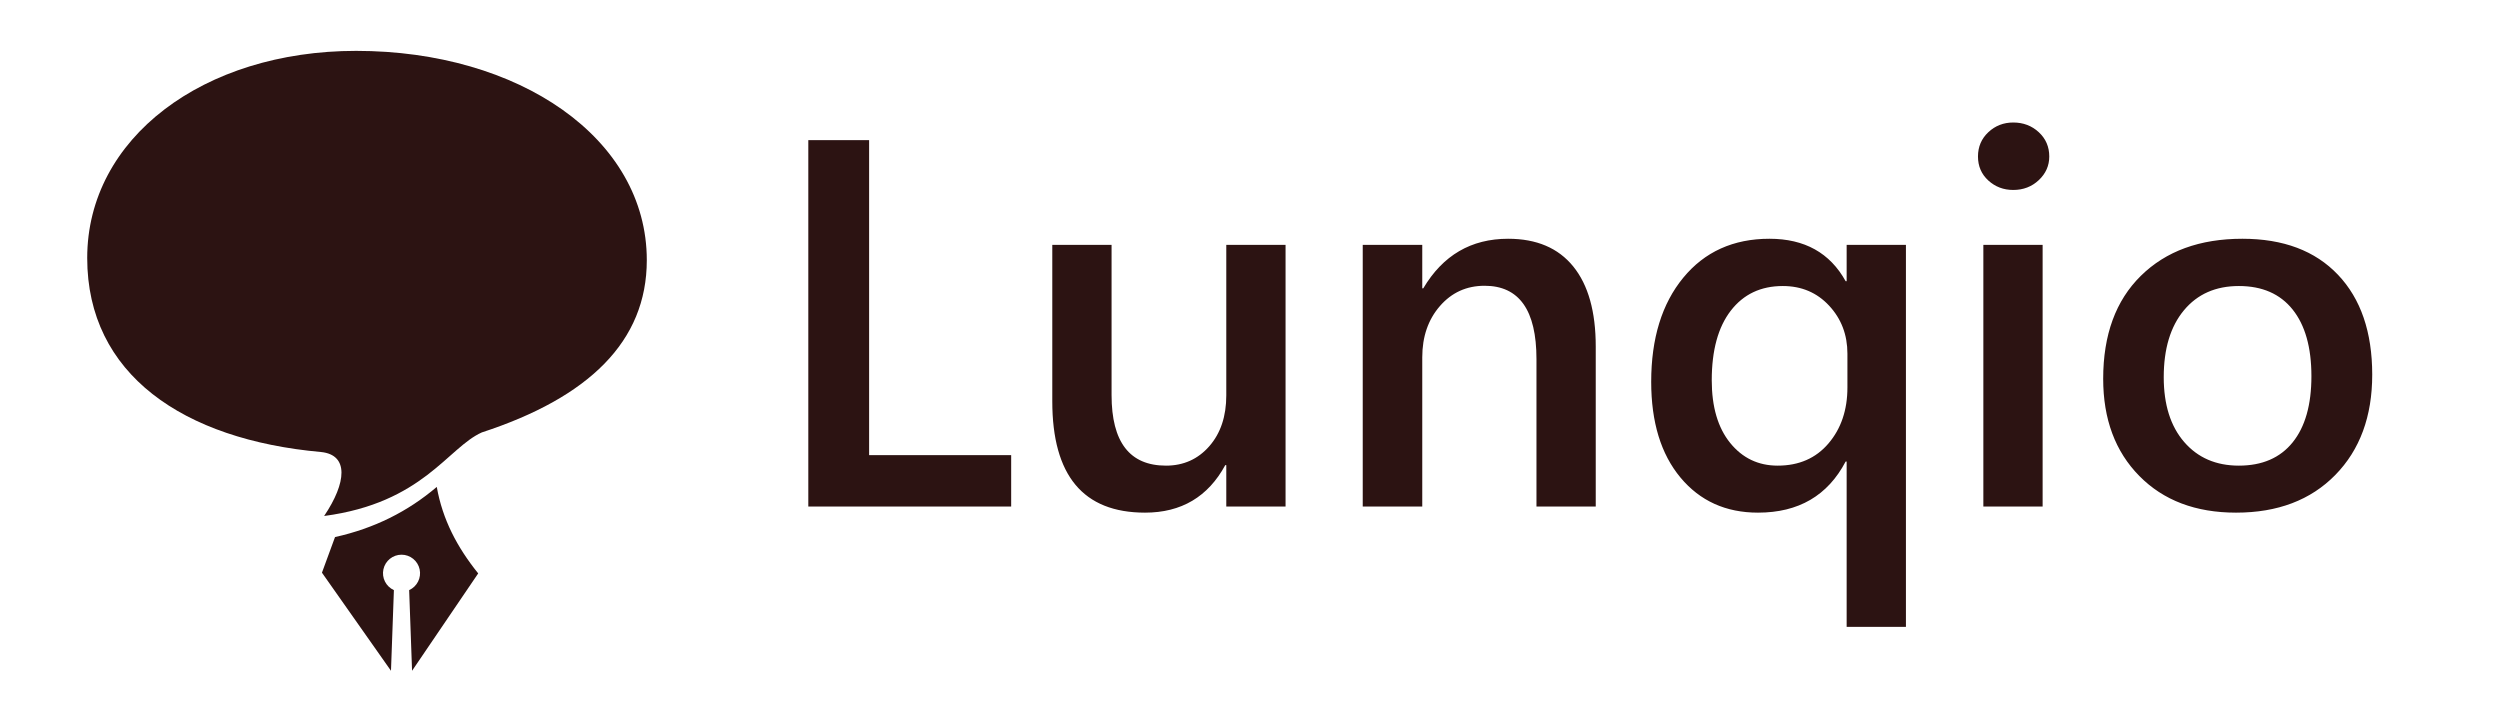
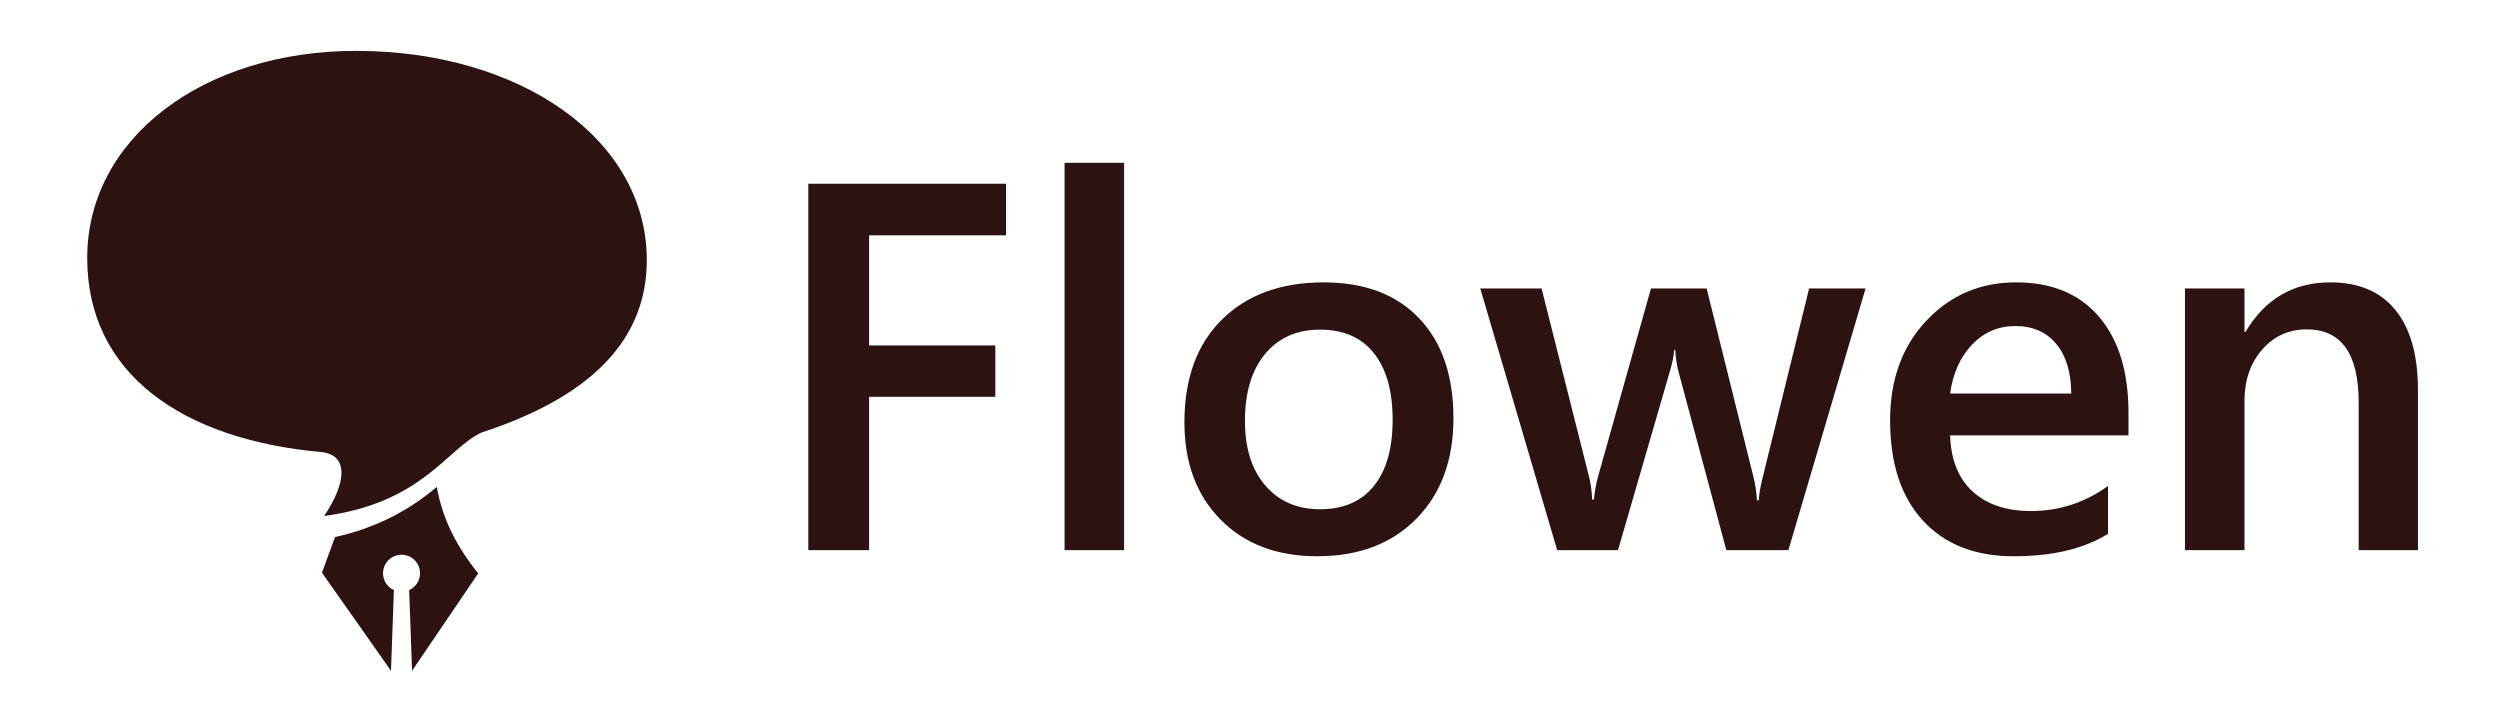
<svg xmlns="http://www.w3.org/2000/svg" width="344" height="100" viewBox="0 0 344 100">
  <path fill="#2C1312" fill-rule="evenodd" d="M49 7C28 7 12 19 12 35.5c0 16 13.2 25 32.2 26.7 3.8.4 3.5 4.2.4 8.8 13.6-1.8 17-9.4 21.7-11.5C81 54.7 89 47 89 35.8 89 19 71.4 7 49 7Z M46.1 73.9c5.4-1.2 10-3.5 14-6.9.8 4.5 2.8 8.3 5.7 11.9l-9.1 13.4-.4-11.1a2.55 2.55 0 1 0-2.1 0l-.4 11.1-9.5-13.5Z" />
-   <path transform="translate(105,-8)" fill="#2C1312" fill-rule="nonzero" d="M203.066,47.357C199.879,47.357 197.359,48.47 195.508,50.697 193.656,52.923 192.73,55.994 192.73,59.908 192.73,63.681 193.668,66.652 195.543,68.82 197.418,70.988 199.926,72.072 203.066,72.072 206.277,72.072 208.744,71.005 210.467,68.872 212.189,66.74 213.051,63.704 213.051,59.767 213.051,55.806 212.189,52.747 210.467,50.591 208.744,48.435 206.277,47.357 203.066,47.357z M140.31,47.357C137.287,47.357 134.902,48.488 133.156,50.749 131.41,53.011 130.537,56.204 130.537,60.329 130.537,63.986 131.381,66.857 133.068,68.943 134.756,71.029 136.935,72.072 139.607,72.072 142.537,72.072 144.869,71.052 146.603,69.013 148.338,66.974 149.205,64.408 149.205,61.314L149.205,56.673C149.205,54.072 148.367,51.869 146.691,50.064 145.015,48.259 142.889,47.357 140.31,47.357z M167.909,41.697L176.065,41.697 176.065,77.697 167.909,77.697 167.909,41.697z M39.795,41.697L47.952,41.697 47.952,62.369C47.952,68.837 50.448,72.072 55.44,72.072 57.854,72.072 59.84,71.181 61.399,69.4 62.958,67.619 63.737,65.287 63.737,62.404L63.737,41.697 71.893,41.697 71.893,77.697 63.737,77.697 63.737,72.001 63.596,72.001C61.229,76.361 57.549,78.54 52.557,78.54 44.049,78.54 39.795,73.431 39.795,63.212L39.795,41.697z M203.558,40.853C209.183,40.853 213.566,42.505 216.707,45.81 219.848,49.115 221.418,53.697 221.418,59.556 221.418,65.298 219.724,69.898 216.338,73.355 212.951,76.812 208.398,78.54 202.68,78.54 197.125,78.54 192.689,76.859 189.373,73.495 186.056,70.132 184.398,65.673 184.398,60.119 184.398,54.072 186.127,49.349 189.584,45.951 193.041,42.552 197.699,40.853 203.558,40.853z M138.482,40.853C143.31,40.853,146.803,42.798,148.959,46.689L149.099,46.689 149.099,41.697 157.256,41.697 157.256,94.255 149.099,94.255 149.099,71.509 148.959,71.509C146.498,76.197 142.478,78.54 136.9,78.54 132.471,78.54 128.914,76.929 126.23,73.706 123.547,70.484 122.205,66.095 122.205,60.54 122.205,54.564 123.676,49.788 126.617,46.214 129.558,42.64 133.514,40.853 138.482,40.853z M102.516,40.853C106.43,40.853 109.418,42.124 111.481,44.667 113.543,47.21 114.574,50.884 114.574,55.689L114.574,77.697 106.418,77.697 106.418,57.412C106.418,50.685 104.039,47.322 99.281,47.322 96.797,47.322 94.746,48.253 93.129,50.117 91.512,51.98 90.703,54.329 90.703,57.165L90.703,77.697 82.512,77.697 82.512,41.697 90.703,41.697 90.703,47.673 90.844,47.673C93.539,43.126,97.43,40.853,102.516,40.853z M6.223,27.283L14.59,27.283 14.59,70.63 34.137,70.63 34.137,77.697 6.223,77.697 6.223,27.283z M172.022,24.857C173.405,24.857 174.577,25.302 175.538,26.193 176.498,27.083 176.979,28.197 176.979,29.533 176.979,30.798 176.498,31.882 175.538,32.785 174.577,33.687 173.405,34.138 172.022,34.138 170.686,34.138 169.543,33.704 168.594,32.837 167.645,31.97 167.17,30.869 167.17,29.533 167.17,28.197 167.645,27.083 168.594,26.193 169.543,25.302 170.686,24.857 172.022,24.857z" />
+   <path transform="translate(105,-2)" fill="#2C1312" fill-rule="nonzero" d="M76.643,47.357C73.455,47.357 70.936,48.47 69.084,50.697 67.233,52.923 66.307,55.994 66.307,59.908 66.307,63.681 67.244,66.652 69.119,68.82 70.994,70.988 73.502,72.072 76.643,72.072 79.854,72.072 82.321,71.005 84.043,68.872 85.766,66.74 86.627,63.704 86.627,59.767 86.627,55.806 85.766,52.747 84.043,50.591 82.321,48.435 79.854,47.357 76.643,47.357z M172.305,46.865C169.961,46.865 167.975,47.72 166.346,49.431 164.717,51.142 163.715,53.38 163.34,56.146L180.004,56.146C179.981,53.216 179.289,50.937 177.93,49.308 176.57,47.679 174.695,46.865 172.305,46.865z M98.686,41.697L107.124,41.697 113.663,67.642C113.874,68.415,114.015,69.447,114.085,70.736L114.331,70.736C114.401,69.751,114.589,68.697,114.893,67.572L122.171,41.697 129.835,41.697 136.304,67.747C136.515,68.568,136.667,69.599,136.761,70.841L137.007,70.841C137.054,69.974,137.229,68.943,137.534,67.747L143.933,41.697 151.702,41.697 141.085,77.697 132.542,77.697 126.003,53.298C125.745,52.361,125.581,51.306,125.511,50.134L125.37,50.134C125.323,50.931,125.112,51.962,124.737,53.228L117.636,77.697 109.268,77.697 98.686,41.697z M215.652,40.853C219.567,40.853 222.555,42.124 224.617,44.667 226.68,47.21 227.711,50.884 227.711,55.689L227.711,77.697 219.555,77.697 219.555,57.412C219.555,50.685 217.176,47.322 212.418,47.322 209.934,47.322 207.883,48.253 206.266,50.117 204.649,51.98 203.84,54.329 203.84,57.165L203.84,77.697 195.649,77.697 195.649,41.697 203.84,41.697 203.84,47.673 203.981,47.673C206.676,43.126,210.567,40.853,215.652,40.853z M172.41,40.853C177.332,40.853 181.141,42.435 183.836,45.599 186.531,48.763 187.879,53.158 187.879,58.783L187.879,61.912 163.34,61.912C163.434,65.24 164.459,67.806 166.416,69.611 168.373,71.415 171.063,72.318 174.485,72.318 178.328,72.318 181.856,71.169 185.067,68.872L185.067,75.447C181.785,77.509 177.449,78.54 172.059,78.54 166.762,78.54 162.608,76.906 159.596,73.636 156.584,70.367 155.078,65.767 155.078,59.837 155.078,54.236 156.736,49.671 160.053,46.144 163.369,42.617 167.488,40.853 172.41,40.853z M77.135,40.853C82.76,40.853 87.143,42.505 90.284,45.81 93.424,49.115 94.994,53.697 94.994,59.556 94.994,65.298 93.301,69.898 89.914,73.355 86.528,76.812 81.975,78.54 76.256,78.54 70.702,78.54 66.266,76.859 62.95,73.495 59.633,70.132 57.975,65.673 57.975,60.119 57.975,54.072 59.703,49.349 63.16,45.951 66.618,42.552 71.276,40.853 77.135,40.853z M6.223,27.283L33.434,27.283 33.434,34.384 14.59,34.384 14.59,49.537 31.957,49.537 31.957,56.603 14.59,56.603 14.59,77.697 6.223,77.697 6.223,27.283z M41.485,24.4L49.677,24.4 49.677,77.697 41.485,77.697 41.485,24.4z" />
</svg>
